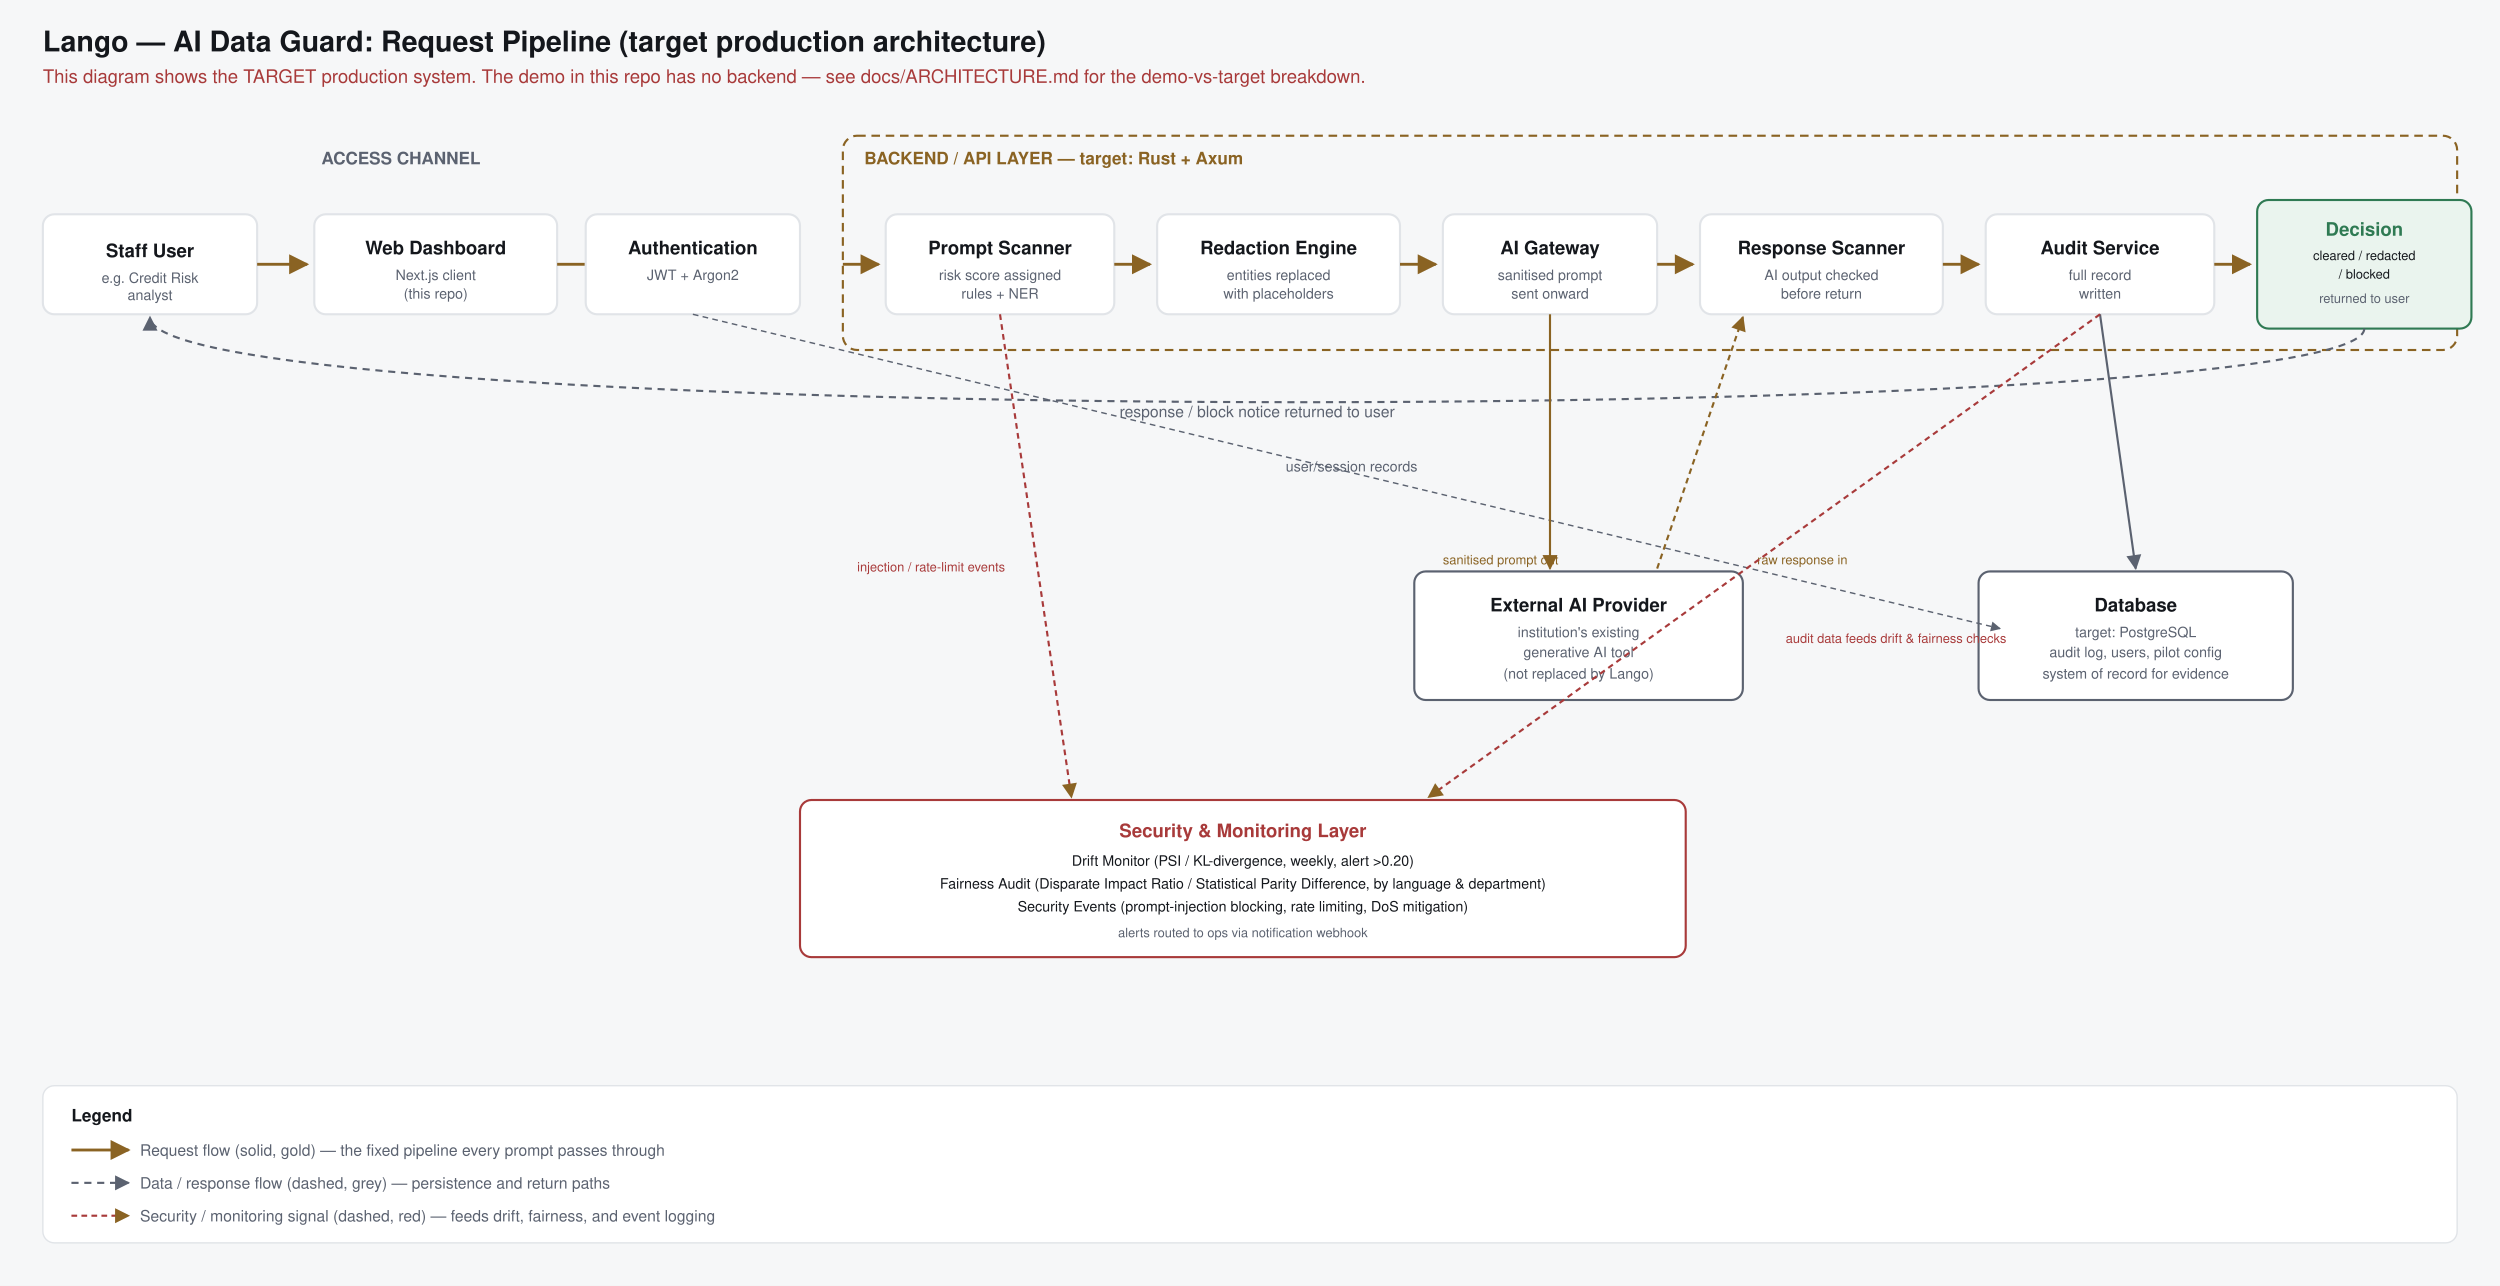
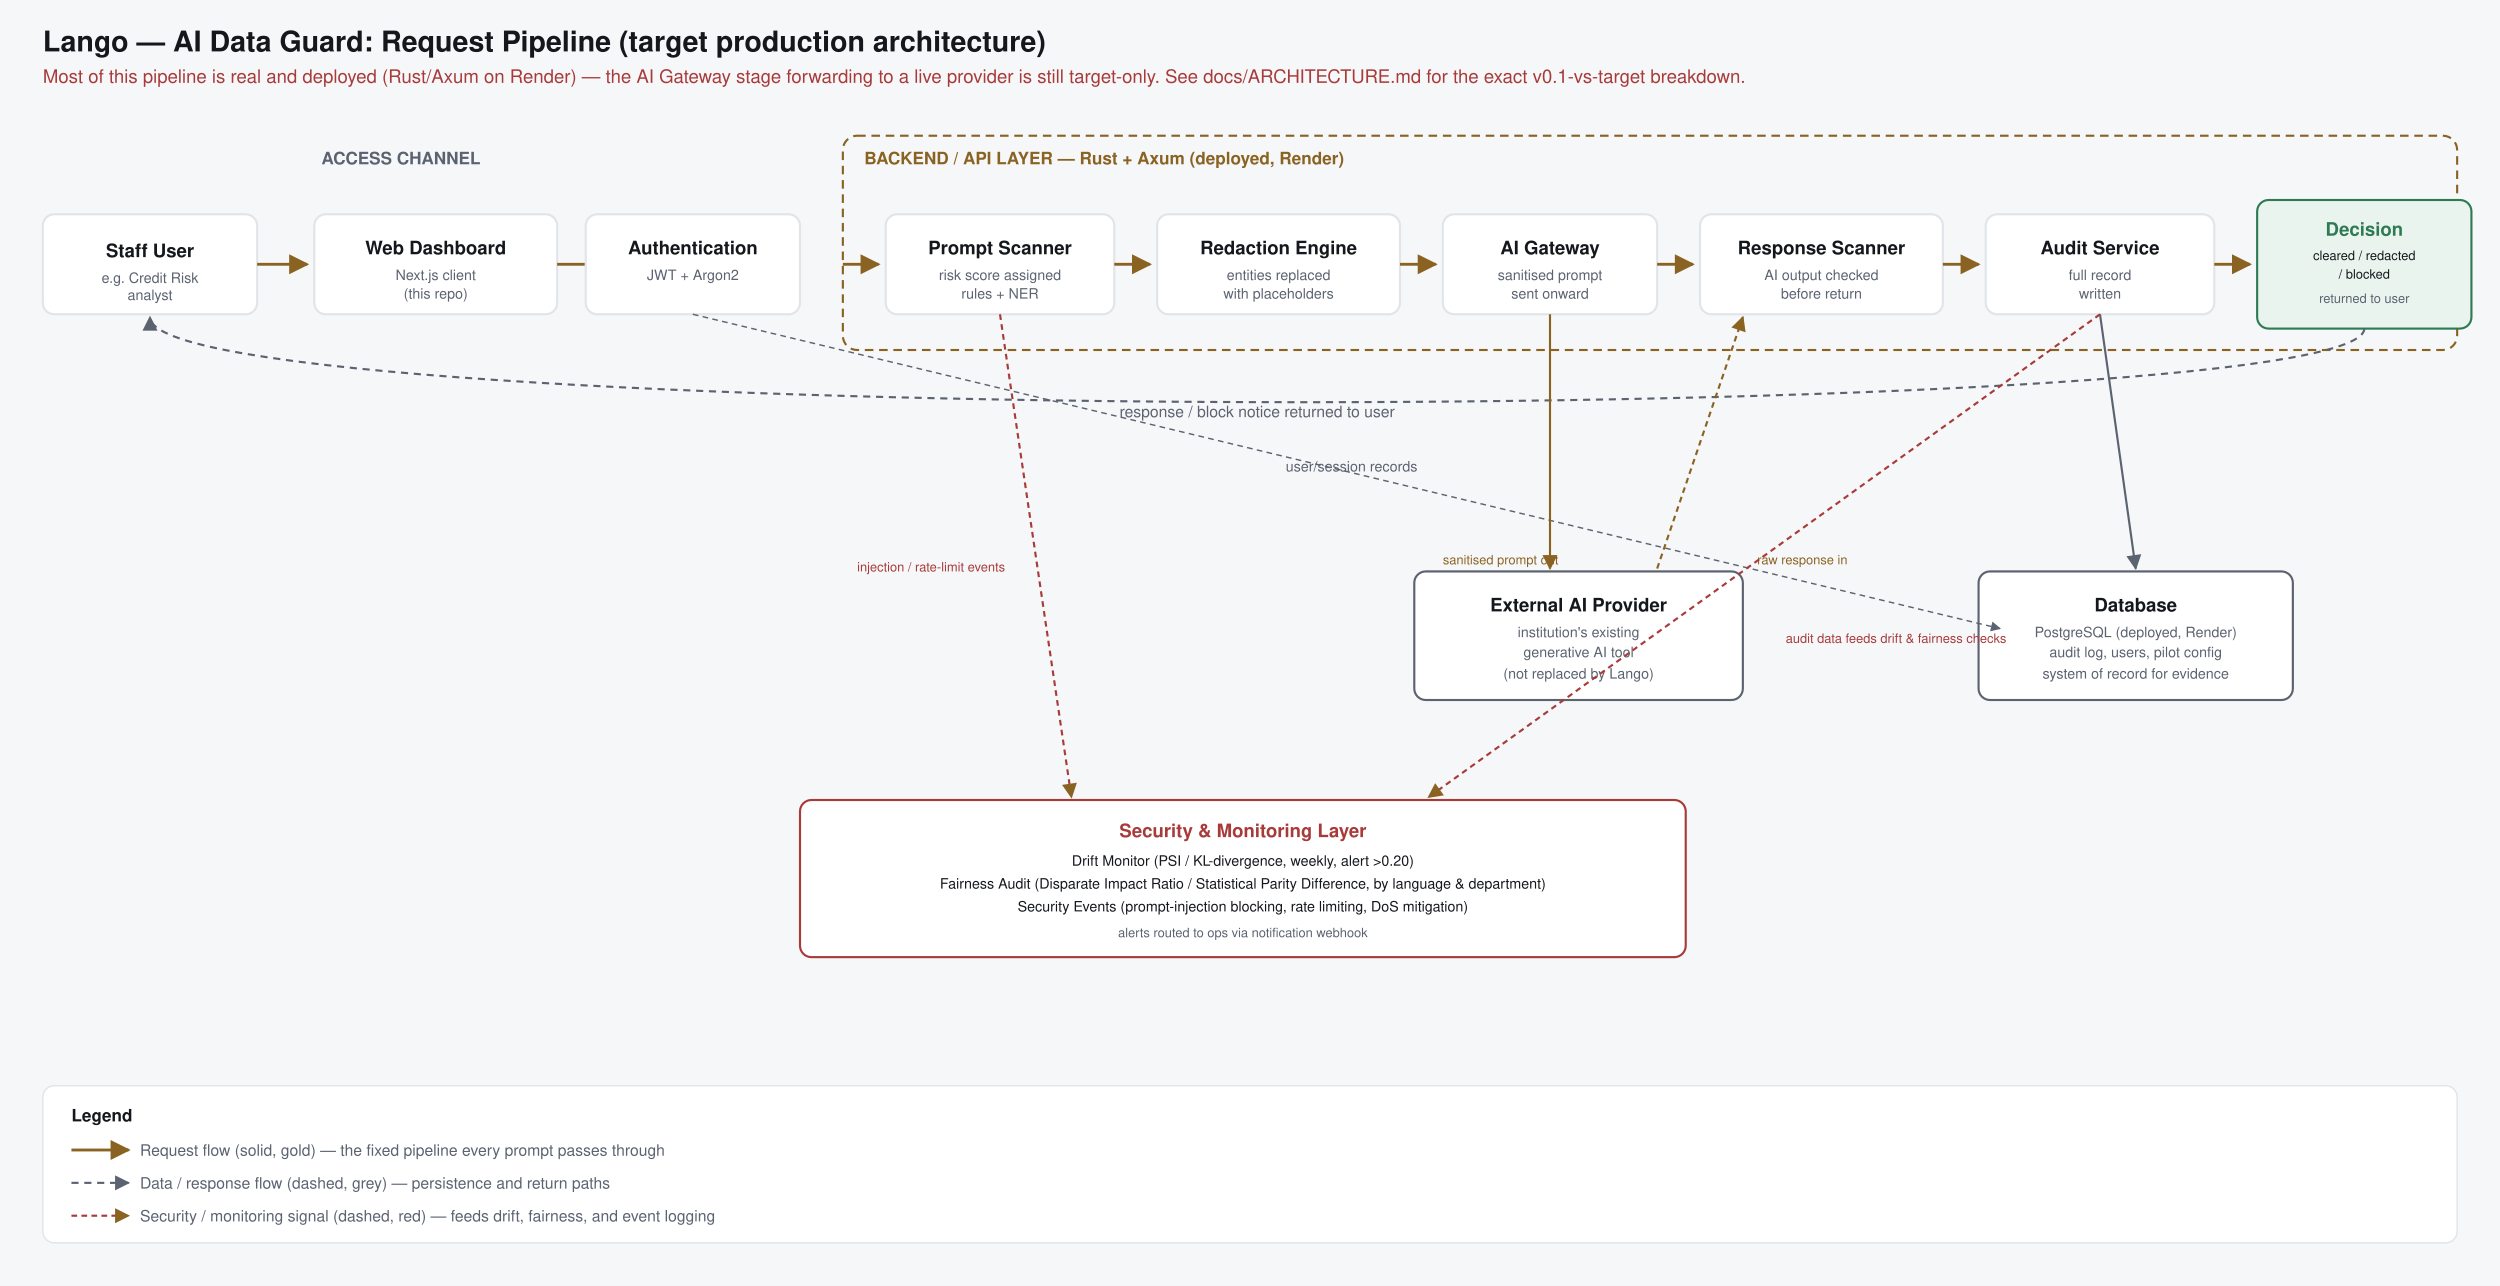
<svg xmlns="http://www.w3.org/2000/svg" viewBox="0 0 1750 900" font-family="Segoe UI, Helvetica, Arial, sans-serif">
  <defs>
    <marker id="arrow" viewBox="0 0 10 10" refX="9" refY="5" markerWidth="7" markerHeight="7" orient="auto-start-reverse">
      <path d="M0,0 L10,5 L0,10 z" fill="#8A6323" />
    </marker>
    <marker id="arrowGray" viewBox="0 0 10 10" refX="9" refY="5" markerWidth="7" markerHeight="7" orient="auto-start-reverse">
      <path d="M0,0 L10,5 L0,10 z" fill="#5B6270" />
    </marker>
  </defs>
  <rect x="0" y="0" width="1750" height="900" fill="#F6F7F8" />
  <text x="30" y="36" font-size="20" font-weight="600" fill="#14171C">Lango — AI Data Guard: Request Pipeline (target production architecture)</text>
-   <text x="30" y="58" font-size="13" fill="#A83A3A">This diagram shows the TARGET production system. The demo in this repo has no backend — see docs/ARCHITECTURE.md for the demo-vs-target breakdown.</text>
+   <text x="30" y="58" font-size="13" fill="#A83A3A">Most of this pipeline is real and deployed (Rust/Axum on Render) — the AI Gateway stage forwarding to a live provider is still target-only. See docs/ARCHITECTURE.md for the exact v0.1-vs-target breakdown.</text>
  <rect x="590" y="95" width="1130" height="150" rx="10" fill="none" stroke="#8A6323" stroke-dasharray="6 4" stroke-width="1.5" />
-   <text x="605" y="115" font-size="12" fill="#8A6323" font-weight="600">BACKEND / API LAYER — target: Rust + Axum</text>
+   <text x="605" y="115" font-size="12" fill="#8A6323" font-weight="600">BACKEND / API LAYER — Rust + Axum (deployed, Render)</text>
  <text x="225" y="115" font-size="12" fill="#5B6270" font-weight="600">ACCESS CHANNEL</text>
  <rect x="30" y="150" width="150" height="70" rx="8" fill="#FFFFFF" stroke="#E1E4E8" stroke-width="1.5" />
  <text x="105" y="180" font-size="13" font-weight="600" fill="#14171C" text-anchor="middle">Staff User</text>
  <text x="105" y="198" font-size="10" fill="#5B6270" text-anchor="middle">e.g. Credit Risk</text>
  <text x="105" y="210" font-size="10" fill="#5B6270" text-anchor="middle">analyst</text>
  <line x1="180" y1="185" x2="215" y2="185" stroke="#8A6323" stroke-width="2" marker-end="url(#arrow)" />
  <rect x="220" y="150" width="170" height="70" rx="8" fill="#FFFFFF" stroke="#E1E4E8" stroke-width="1.5" />
  <text x="305" y="178" font-size="13" font-weight="600" fill="#14171C" text-anchor="middle">Web Dashboard</text>
  <text x="305" y="196" font-size="10" fill="#5B6270" text-anchor="middle">Next.js client</text>
  <text x="305" y="209" font-size="10" fill="#5B6270" text-anchor="middle">(this repo)</text>
  <line x1="390" y1="185" x2="425" y2="185" stroke="#8A6323" stroke-width="2" marker-end="url(#arrow)" />
  <rect x="410" y="150" width="150" height="70" rx="8" fill="#FFFFFF" stroke="#E1E4E8" stroke-width="1.5" />
  <text x="485" y="178" font-size="13" font-weight="600" fill="#14171C" text-anchor="middle">Authentication</text>
  <text x="485" y="196" font-size="10" fill="#5B6270" text-anchor="middle">JWT + Argon2</text>
  <line x1="590" y1="185" x2="615" y2="185" stroke="#8A6323" stroke-width="2" marker-end="url(#arrow)" />
  <rect x="620" y="150" width="160" height="70" rx="8" fill="#FFFFFF" stroke="#E1E4E8" stroke-width="1.5" />
  <text x="700" y="178" font-size="13" font-weight="600" fill="#14171C" text-anchor="middle">Prompt Scanner</text>
  <text x="700" y="196" font-size="10" fill="#5B6270" text-anchor="middle">risk score assigned</text>
  <text x="700" y="209" font-size="10" fill="#5B6270" text-anchor="middle">rules + NER</text>
  <line x1="780" y1="185" x2="805" y2="185" stroke="#8A6323" stroke-width="2" marker-end="url(#arrow)" />
  <rect x="810" y="150" width="170" height="70" rx="8" fill="#FFFFFF" stroke="#E1E4E8" stroke-width="1.5" />
  <text x="895" y="178" font-size="13" font-weight="600" fill="#14171C" text-anchor="middle">Redaction Engine</text>
  <text x="895" y="196" font-size="10" fill="#5B6270" text-anchor="middle">entities replaced</text>
  <text x="895" y="209" font-size="10" fill="#5B6270" text-anchor="middle">with placeholders</text>
  <line x1="980" y1="185" x2="1005" y2="185" stroke="#8A6323" stroke-width="2" marker-end="url(#arrow)" />
  <rect x="1010" y="150" width="150" height="70" rx="8" fill="#FFFFFF" stroke="#E1E4E8" stroke-width="1.5" />
  <text x="1085" y="178" font-size="13" font-weight="600" fill="#14171C" text-anchor="middle">AI Gateway</text>
  <text x="1085" y="196" font-size="10" fill="#5B6270" text-anchor="middle">sanitised prompt</text>
  <text x="1085" y="209" font-size="10" fill="#5B6270" text-anchor="middle">sent onward</text>
  <line x1="1160" y1="185" x2="1185" y2="185" stroke="#8A6323" stroke-width="2" marker-end="url(#arrow)" />
  <rect x="1190" y="150" width="170" height="70" rx="8" fill="#FFFFFF" stroke="#E1E4E8" stroke-width="1.5" />
  <text x="1275" y="178" font-size="13" font-weight="600" fill="#14171C" text-anchor="middle">Response Scanner</text>
  <text x="1275" y="196" font-size="10" fill="#5B6270" text-anchor="middle">AI output checked</text>
  <text x="1275" y="209" font-size="10" fill="#5B6270" text-anchor="middle">before return</text>
  <line x1="1360" y1="185" x2="1385" y2="185" stroke="#8A6323" stroke-width="2" marker-end="url(#arrow)" />
  <rect x="1390" y="150" width="160" height="70" rx="8" fill="#FFFFFF" stroke="#E1E4E8" stroke-width="1.5" />
  <text x="1470" y="178" font-size="13" font-weight="600" fill="#14171C" text-anchor="middle">Audit Service</text>
  <text x="1470" y="196" font-size="10" fill="#5B6270" text-anchor="middle">full record</text>
  <text x="1470" y="209" font-size="10" fill="#5B6270" text-anchor="middle">written</text>
  <line x1="1550" y1="185" x2="1575" y2="185" stroke="#8A6323" stroke-width="2" marker-end="url(#arrow)" />
  <rect x="1580" y="140" width="150" height="90" rx="8" fill="#EAF4EE" stroke="#2F7A53" stroke-width="1.5" />
  <text x="1655" y="165" font-size="13" font-weight="700" fill="#2F7A53" text-anchor="middle">Decision</text>
  <text x="1655" y="182" font-size="9" fill="#14171C" text-anchor="middle">cleared / redacted</text>
  <text x="1655" y="195" font-size="9" fill="#14171C" text-anchor="middle">/ blocked</text>
  <text x="1655" y="212" font-size="9" fill="#5B6270" text-anchor="middle">returned to user</text>
  <path d="M 1655 230 C 1655 300, 105 300, 105 222" fill="none" stroke="#5B6270" stroke-width="1.5" stroke-dasharray="5 4" marker-end="url(#arrowGray)" />
  <text x="880" y="292" font-size="11" fill="#5B6270" text-anchor="middle">response / block notice returned to user</text>
  <rect x="1385" y="400" width="220" height="90" rx="8" fill="#FFFFFF" stroke="#5B6270" stroke-width="1.5" />
  <text x="1495" y="428" font-size="13" font-weight="600" fill="#14171C" text-anchor="middle">Database</text>
-   <text x="1495" y="446" font-size="10" fill="#5B6270" text-anchor="middle">target: PostgreSQL</text>
+   <text x="1495" y="446" font-size="10" fill="#5B6270" text-anchor="middle">PostgreSQL (deployed, Render)</text>
  <text x="1495" y="460" font-size="10" fill="#5B6270" text-anchor="middle">audit log, users, pilot config</text>
  <text x="1495" y="475" font-size="10" fill="#5B6270" text-anchor="middle">system of record for evidence</text>
  <line x1="1470" y1="220" x2="1495" y2="398" stroke="#5B6270" stroke-width="1.5" marker-end="url(#arrowGray)" />
  <line x1="485" y1="220" x2="1400" y2="440" stroke="#5B6270" stroke-width="1" stroke-dasharray="4 3" marker-end="url(#arrowGray)" />
  <text x="900" y="330" font-size="10" fill="#5B6270">user/session records</text>
  <rect x="990" y="400" width="230" height="90" rx="8" fill="#FFFFFF" stroke="#5B6270" stroke-width="1.5" />
  <text x="1105" y="428" font-size="13" font-weight="600" fill="#14171C" text-anchor="middle">External AI Provider</text>
  <text x="1105" y="446" font-size="10" fill="#5B6270" text-anchor="middle">institution's existing</text>
  <text x="1105" y="460" font-size="10" fill="#5B6270" text-anchor="middle">generative AI tool</text>
  <text x="1105" y="475" font-size="10" fill="#5B6270" text-anchor="middle">(not replaced by Lango)</text>
  <line x1="1085" y1="220" x2="1085" y2="398" stroke="#8A6323" stroke-width="1.5" marker-end="url(#arrow)" />
  <line x1="1160" y1="398" x2="1220" y2="222" stroke="#8A6323" stroke-width="1.5" stroke-dasharray="4 3" marker-end="url(#arrow)" />
  <text x="1010" y="395" font-size="9" fill="#8A6323">sanitised prompt out</text>
  <text x="1230" y="395" font-size="9" fill="#8A6323">raw response in</text>
  <rect x="560" y="560" width="620" height="110" rx="8" fill="#FFFFFF" stroke="#A83A3A" stroke-width="1.5" />
  <text x="870" y="586" font-size="13" font-weight="600" fill="#A83A3A" text-anchor="middle">Security &amp; Monitoring Layer</text>
  <text x="870" y="606" font-size="10" fill="#14171C" text-anchor="middle">Drift Monitor (PSI / KL-divergence, weekly, alert &gt;0.20)</text>
  <text x="870" y="622" font-size="10" fill="#14171C" text-anchor="middle">Fairness Audit (Disparate Impact Ratio / Statistical Parity Difference, by language &amp; department)</text>
  <text x="870" y="638" font-size="10" fill="#14171C" text-anchor="middle">Security Events (prompt-injection blocking, rate limiting, DoS mitigation)</text>
  <text x="870" y="656" font-size="9" fill="#5B6270" text-anchor="middle">alerts routed to ops via notification webhook</text>
  <line x1="700" y1="220" x2="750" y2="558" stroke="#A83A3A" stroke-width="1.5" stroke-dasharray="4 3" marker-end="url(#arrow)" />
  <text x="600" y="400" font-size="9" fill="#A83A3A">injection / rate-limit events</text>
  <line x1="1470" y1="220" x2="1000" y2="558" stroke="#A83A3A" stroke-width="1.5" stroke-dasharray="4 3" marker-end="url(#arrow)" />
  <text x="1250" y="450" font-size="9" fill="#A83A3A">audit data feeds drift &amp; fairness checks</text>
  <rect x="30" y="760" width="1690" height="110" rx="8" fill="#FFFFFF" stroke="#E1E4E8" stroke-width="1" />
  <text x="50" y="785" font-size="12" font-weight="600" fill="#14171C">Legend</text>
  <line x1="50" y1="805" x2="90" y2="805" stroke="#8A6323" stroke-width="2" marker-end="url(#arrow)" />
  <text x="98" y="809" font-size="11" fill="#5B6270">Request flow (solid, gold) — the fixed pipeline every prompt passes through</text>
  <line x1="50" y1="828" x2="90" y2="828" stroke="#5B6270" stroke-width="1.5" stroke-dasharray="5 4" marker-end="url(#arrowGray)" />
  <text x="98" y="832" font-size="11" fill="#5B6270">Data / response flow (dashed, grey) — persistence and return paths</text>
  <line x1="50" y1="851" x2="90" y2="851" stroke="#A83A3A" stroke-width="1.5" stroke-dasharray="4 3" marker-end="url(#arrow)" />
  <text x="98" y="855" font-size="11" fill="#5B6270">Security / monitoring signal (dashed, red) — feeds drift, fairness, and event logging</text>
</svg>
